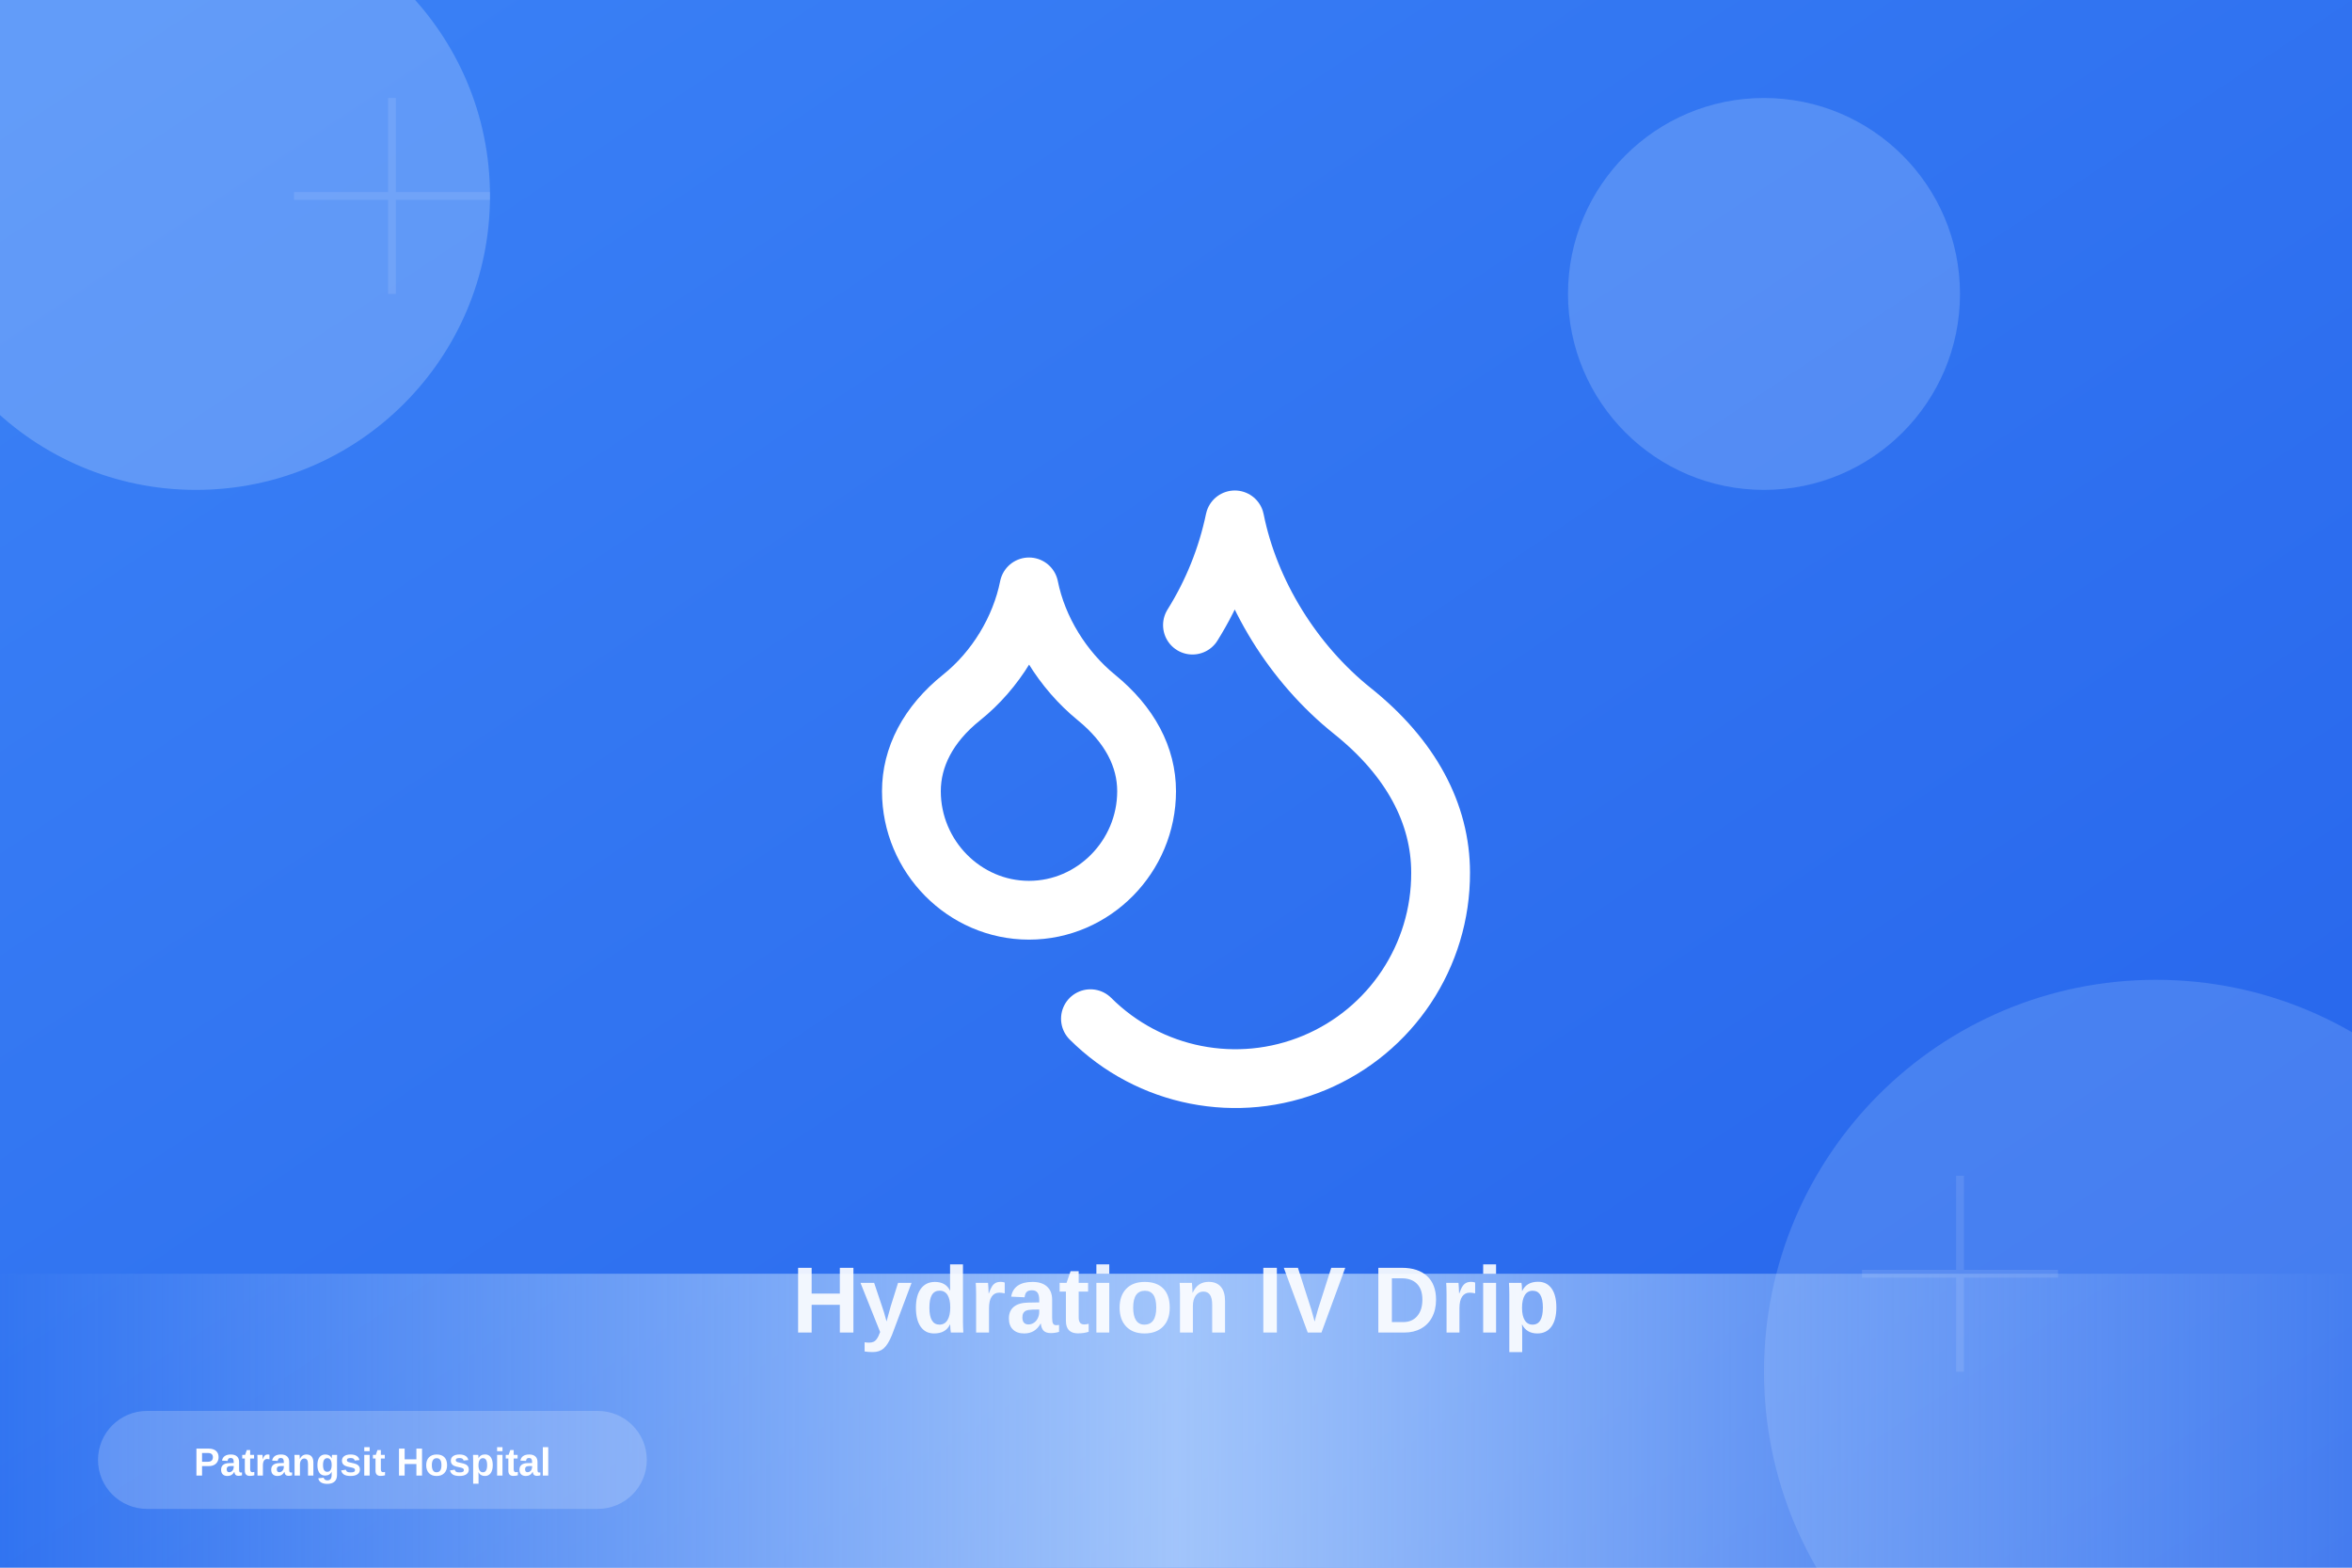
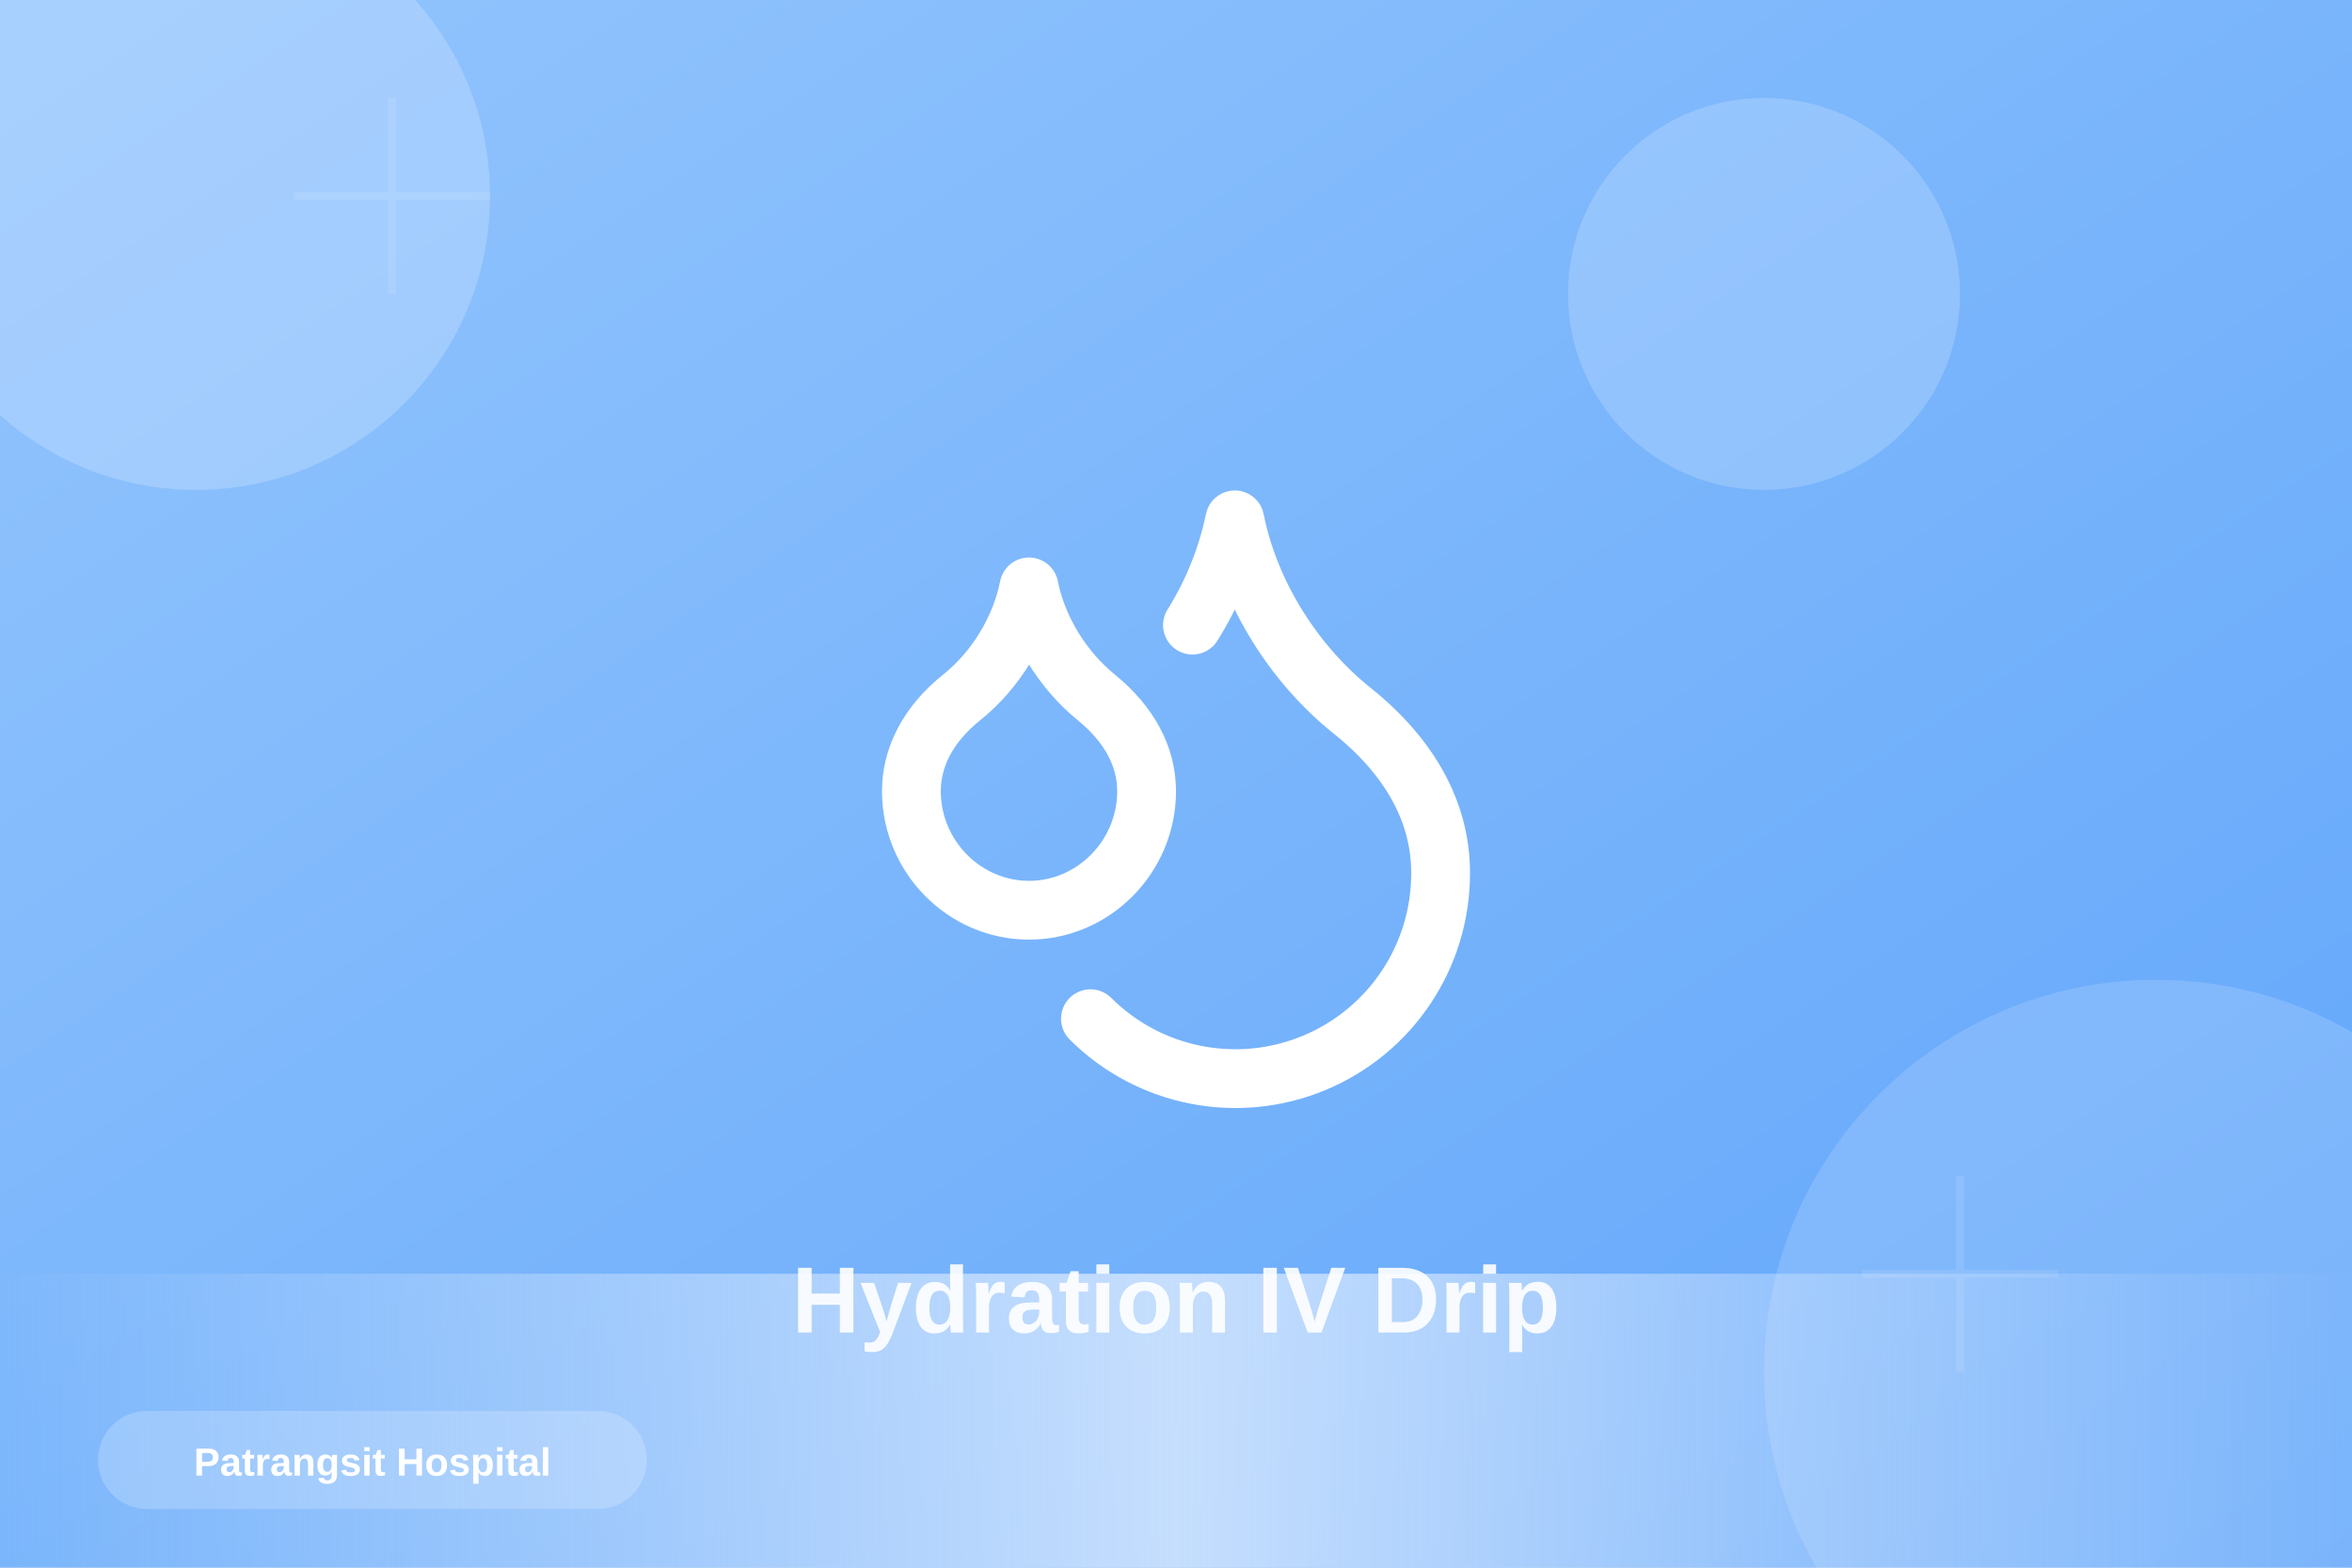
<svg xmlns="http://www.w3.org/2000/svg" width="1200" height="800" viewBox="0 0 1200 800">
  <defs>
    <linearGradient id="grad-hydration-iv" x1="0%" y1="0%" x2="100%" y2="100%">
-       <stop offset="0%" style="stop-color:#3b82f6;stop-opacity:1" />
-       <stop offset="100%" style="stop-color:#2563eb;stop-opacity:1" />
+       <stop offset="0%" style="stop-color:#93c5fd;stop-opacity:1" />
+       <stop offset="100%" style="stop-color:#60a5fa;stop-opacity:1" />
    </linearGradient>
    <linearGradient id="accent-hydration-iv" x1="0%" y1="0%" x2="100%" y2="0%">
-       <stop offset="0%" style="stop-color:#bfdbfe;stop-opacity:0" />
-       <stop offset="50%" style="stop-color:#bfdbfe;stop-opacity:0.8" />
-       <stop offset="100%" style="stop-color:#bfdbfe;stop-opacity:0" />
+       <stop offset="0%" style="stop-color:#dbeafe;stop-opacity:0" />
+       <stop offset="50%" style="stop-color:#dbeafe;stop-opacity:0.8" />
+       <stop offset="100%" style="stop-color:#dbeafe;stop-opacity:0" />
    </linearGradient>
  </defs>
  <rect width="1200" height="800" fill="url(#grad-hydration-iv)" />
-   <circle cx="100" cy="100" r="150" fill="#bfdbfe" opacity="0.3" />
-   <circle cx="1100" cy="700" r="200" fill="#bfdbfe" opacity="0.2" />
-   <circle cx="900" cy="150" r="100" fill="#bfdbfe" opacity="0.25" />
+   <circle cx="100" cy="100" r="150" fill="#dbeafe" opacity="0.3" />
+   <circle cx="1100" cy="700" r="200" fill="#dbeafe" opacity="0.2" />
+   <circle cx="900" cy="150" r="100" fill="#dbeafe" opacity="0.25" />
  <rect x="0" y="650" width="1200" height="150" fill="url(#accent-hydration-iv)" />
  <g transform="translate(600, 400) scale(15)">
    <g transform="translate(-12, -12)" stroke="white" stroke-width="2" fill="none" stroke-linecap="round" stroke-linejoin="round">
      <path d="M7 16.3c2.2 0 4-1.83 4-4.05 0-1.16-.57-2.26-1.71-3.19S7.29 6.75 7 5.3c-.29 1.45-1.14 2.84-2.29 3.76S3 11.1 3 12.25c0 2.22 1.8 4.05 4 4.05z M12.56 6.6A10.97 10.97 0 0 0 14 3.02c.5 2.5 2 4.9 4 6.5s3 3.5 3 5.5a6.98 6.98 0 0 1-11.91 4.97" />
    </g>
  </g>
  <g opacity="0.1">
    <path d="M 200 50 L 200 150 M 150 100 L 250 100" stroke="white" stroke-width="4" />
    <path d="M 1000 600 L 1000 700 M 950 650 L 1050 650" stroke="white" stroke-width="4" />
  </g>
  <text x="600" y="680" font-family="Arial, sans-serif" font-size="48" font-weight="bold" fill="white" text-anchor="middle" opacity="0.9">
    Hydration IV Drip
  </text>
  <g transform="translate(50, 720)">
    <rect x="0" y="0" width="280" height="50" rx="25" fill="white" opacity="0.2" />
    <text x="140" y="33" font-family="Arial, sans-serif" font-size="20" font-weight="600" fill="white" text-anchor="middle">
      Patrangsit Hospital
    </text>
  </g>
</svg>
